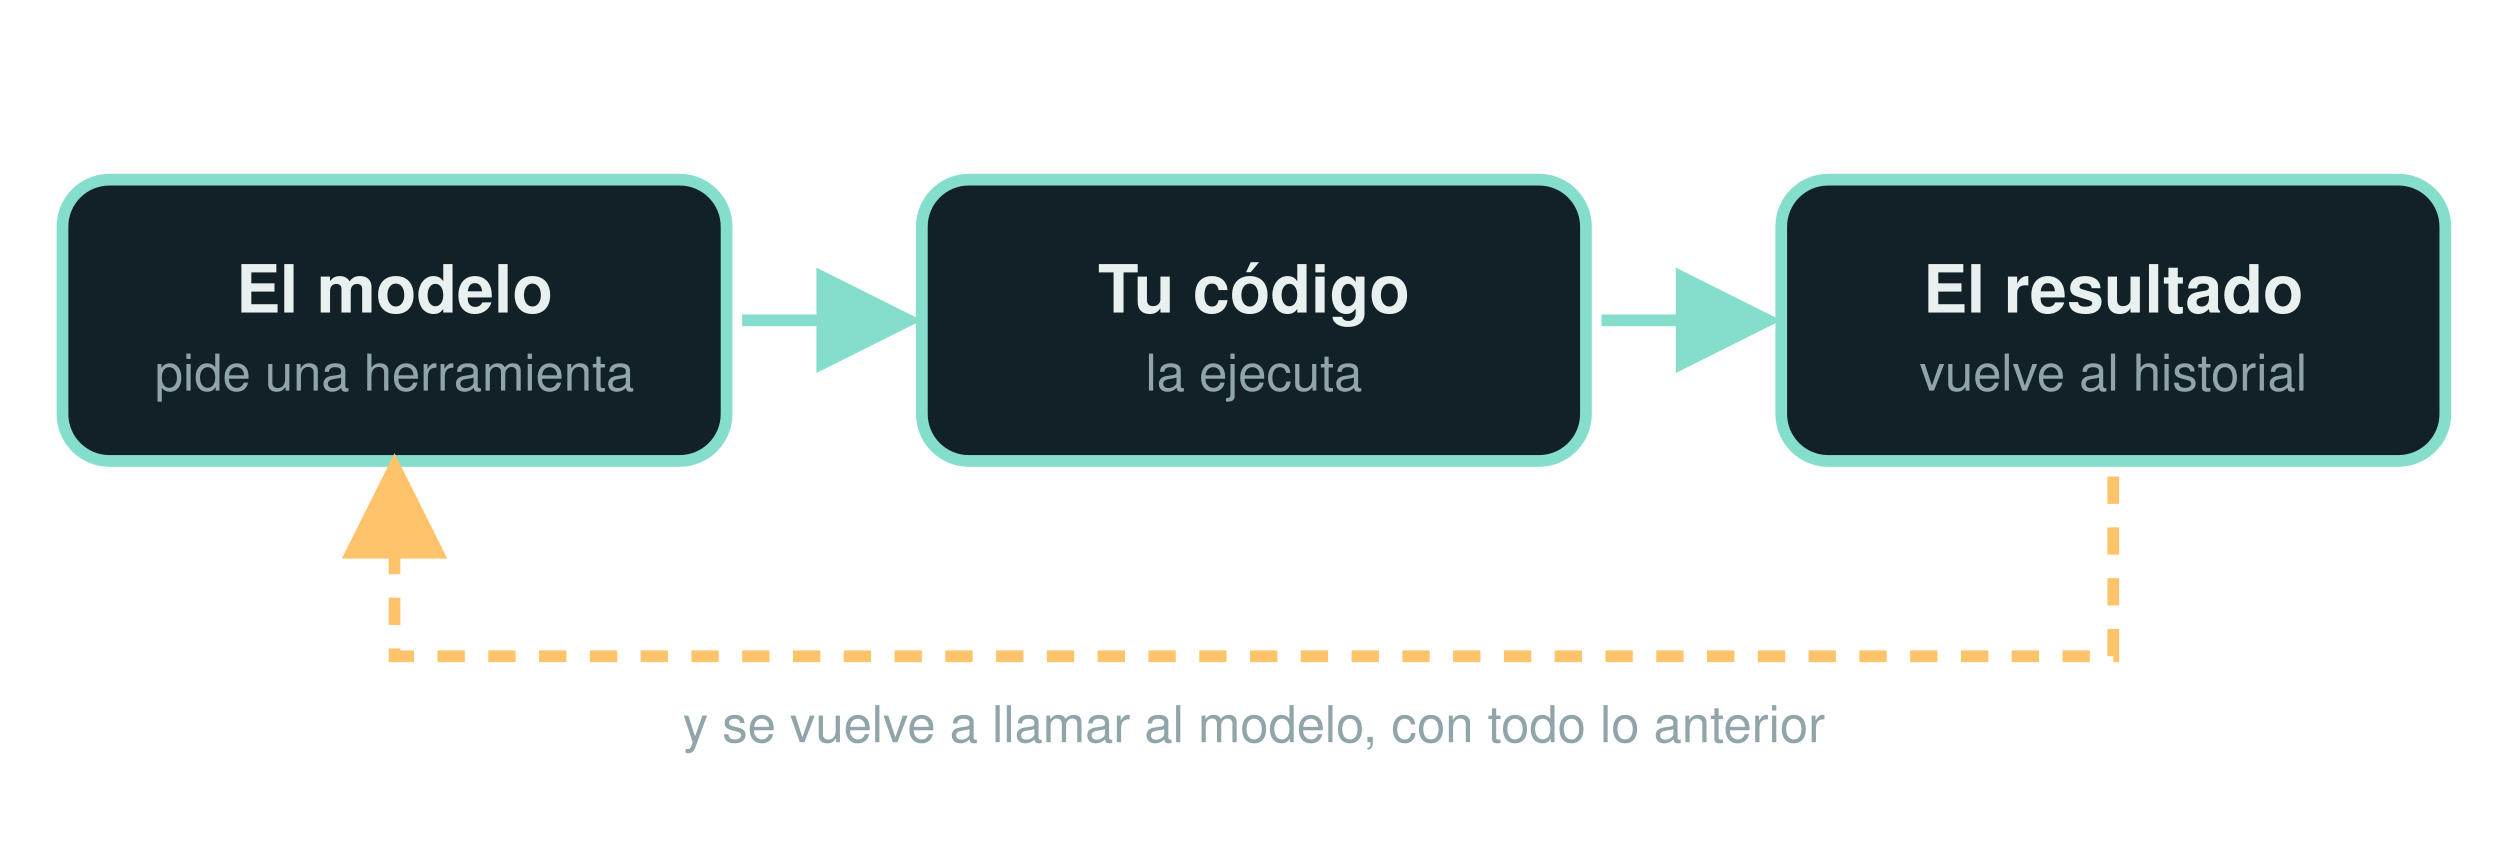
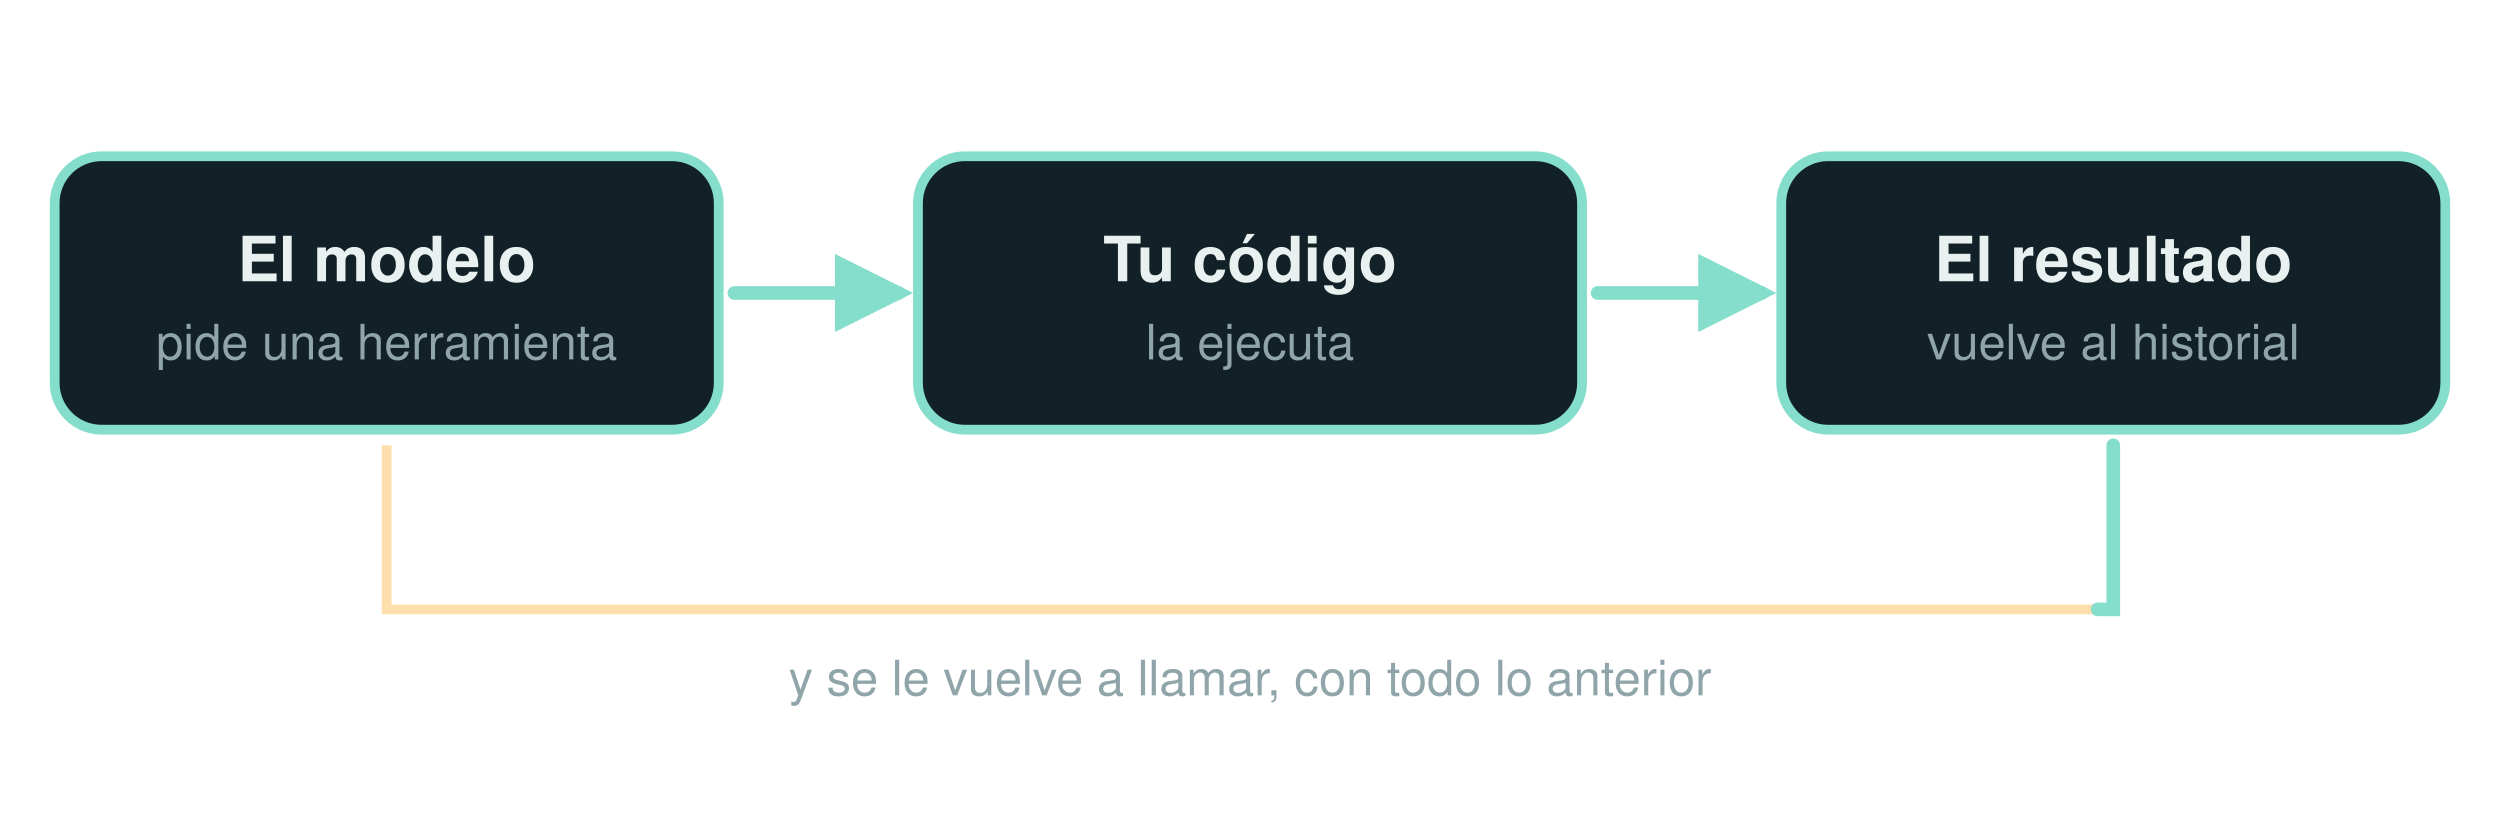
- <svg xmlns="http://www.w3.org/2000/svg" viewBox="0 0 640 220" role="img" aria-label="El ciclo de un agente: modelo, herramienta, resultado y de vuelta al modelo">
+ <svg xmlns="http://www.w3.org/2000/svg" viewBox="0 0 640 210" role="img" aria-label="El ciclo de un agente: el modelo pide una herramienta, tu código la ejecuta, el resultado vuelve al historial">
  <style>
-     .caja { fill: #122027; stroke: #85DDCB; stroke-width: 3; }
-     .txt  { fill: #E8F1EF; font: bold 17px Helvetica, Arial, sans-serif; }
-     .sub  { fill: #8FA5A9; font: 13px Helvetica, Arial, sans-serif; }
-     .flecha { stroke: #85DDCB; stroke-width: 3; fill: none; }
-     .vuelta { stroke: #FFC46B; stroke-width: 3; fill: none; stroke-dasharray: 7 6; }
+     .caja  { fill: #122027; stroke: #85DDCB; stroke-width: 2.5; }
+     .txt   { fill: #E8F1EF; font: bold 16px Helvetica, Arial, sans-serif; }
+     .sub   { fill: #8FA5A9; font: 12.5px Helvetica, Arial, sans-serif; }
+     .linea { stroke: #85DDCB; stroke-width: 2.5; fill: none; }
+     .vuelta{ stroke: #FFC46B; stroke-width: 2.5; fill: none; opacity: .55; }
+ 
+     /* el pulso recorre el circuito y vuelve a empezar donde empezó */
+     .pulso { stroke: #85DDCB; stroke-width: 3.5; fill: none; stroke-linecap: round;
+              stroke-dasharray: 46 1200; animation: correr 7s linear infinite; }
+     @keyframes correr { to { stroke-dashoffset: -1246; } }
+ 
+     /* cada caja respira cuando el pulso pasa por ella */
+     .b1 { animation: latir 7s ease-in-out infinite; }
+     .b2 { animation: latir 7s ease-in-out infinite; animation-delay: 1.2s; }
+     .b3 { animation: latir 7s ease-in-out infinite; animation-delay: 2.4s; }
+     @keyframes latir {
+       0%, 8%, 22%, 100% { stroke: #85DDCB; }
+       12%, 18%          { stroke: #FFC46B; }
+     }
+ 
+     @media (prefers-reduced-motion: reduce) {
+       .pulso, .b1, .b2, .b3 { animation: none; }
+       .pulso { display: none; }
+     }
  </style>
  <defs>
-     <marker id="p" markerWidth="9" markerHeight="9" refX="7" refY="4.5" orient="auto">
-       <path d="M0 0l9 4.5L0 9z" fill="#85DDCB" />
-     </marker>
-     <marker id="p2" markerWidth="9" markerHeight="9" refX="7" refY="4.5" orient="auto">
-       <path d="M0 0l9 4.5L0 9z" fill="#FFC46B" />
+     <marker id="p" markerWidth="8" markerHeight="8" refX="6.5" refY="4" orient="auto">
+       <path d="M0 0l8 4L0 8z" fill="#85DDCB" />
    </marker>
  </defs>
-   <rect class="caja" x="16" y="46" width="170" height="72" rx="12" />
-   <text class="txt" x="101" y="80" text-anchor="middle">El modelo</text>
-   <text class="sub" x="101" y="100" text-anchor="middle">pide una herramienta</text>
-   <rect class="caja" x="236" y="46" width="170" height="72" rx="12" />
-   <text class="txt" x="321" y="80" text-anchor="middle">Tu código</text>
-   <text class="sub" x="321" y="100" text-anchor="middle">la ejecuta</text>
-   <rect class="caja" x="456" y="46" width="170" height="72" rx="12" />
-   <text class="txt" x="541" y="80" text-anchor="middle">El resultado</text>
-   <text class="sub" x="541" y="100" text-anchor="middle">vuelve al historial</text>
-   <path class="flecha" d="M190 82h40" marker-end="url(#p)" />
-   <path class="flecha" d="M410 82h40" marker-end="url(#p)" />
-   <path class="vuelta" d="M541 122v46H101v-46" marker-end="url(#p2)" />
-   <text class="sub" x="321" y="190" text-anchor="middle" fill="#FFC46B">
-     y se vuelve a llamar al modelo, con todo lo anterior
+   <rect class="caja b1" x="14" y="40" width="170" height="70" rx="12" />
+   <text class="txt" x="99" y="72" text-anchor="middle">El modelo</text>
+   <text class="sub" x="99" y="92" text-anchor="middle">pide una herramienta</text>
+   <rect class="caja b2" x="235" y="40" width="170" height="70" rx="12" />
+   <text class="txt" x="320" y="72" text-anchor="middle">Tu código</text>
+   <text class="sub" x="320" y="92" text-anchor="middle">la ejecuta</text>
+   <rect class="caja b3" x="456" y="40" width="170" height="70" rx="12" />
+   <text class="txt" x="541" y="72" text-anchor="middle">El resultado</text>
+   <text class="sub" x="541" y="92" text-anchor="middle">vuelve al historial</text>
+   <path class="linea" d="M188 75h42" marker-end="url(#p)" />
+   <path class="linea" d="M409 75h42" marker-end="url(#p)" />
+   <path class="vuelta" d="M541 114v42H99v-42" />
+   <path class="pulso" d="M188 75h42M409 75h42M541 114v42H99v-42" />
+   <text class="sub" x="320" y="178" text-anchor="middle" fill="#FFC46B">
+     y se le vuelve a llamar, con todo lo anterior
  </text>
</svg>
